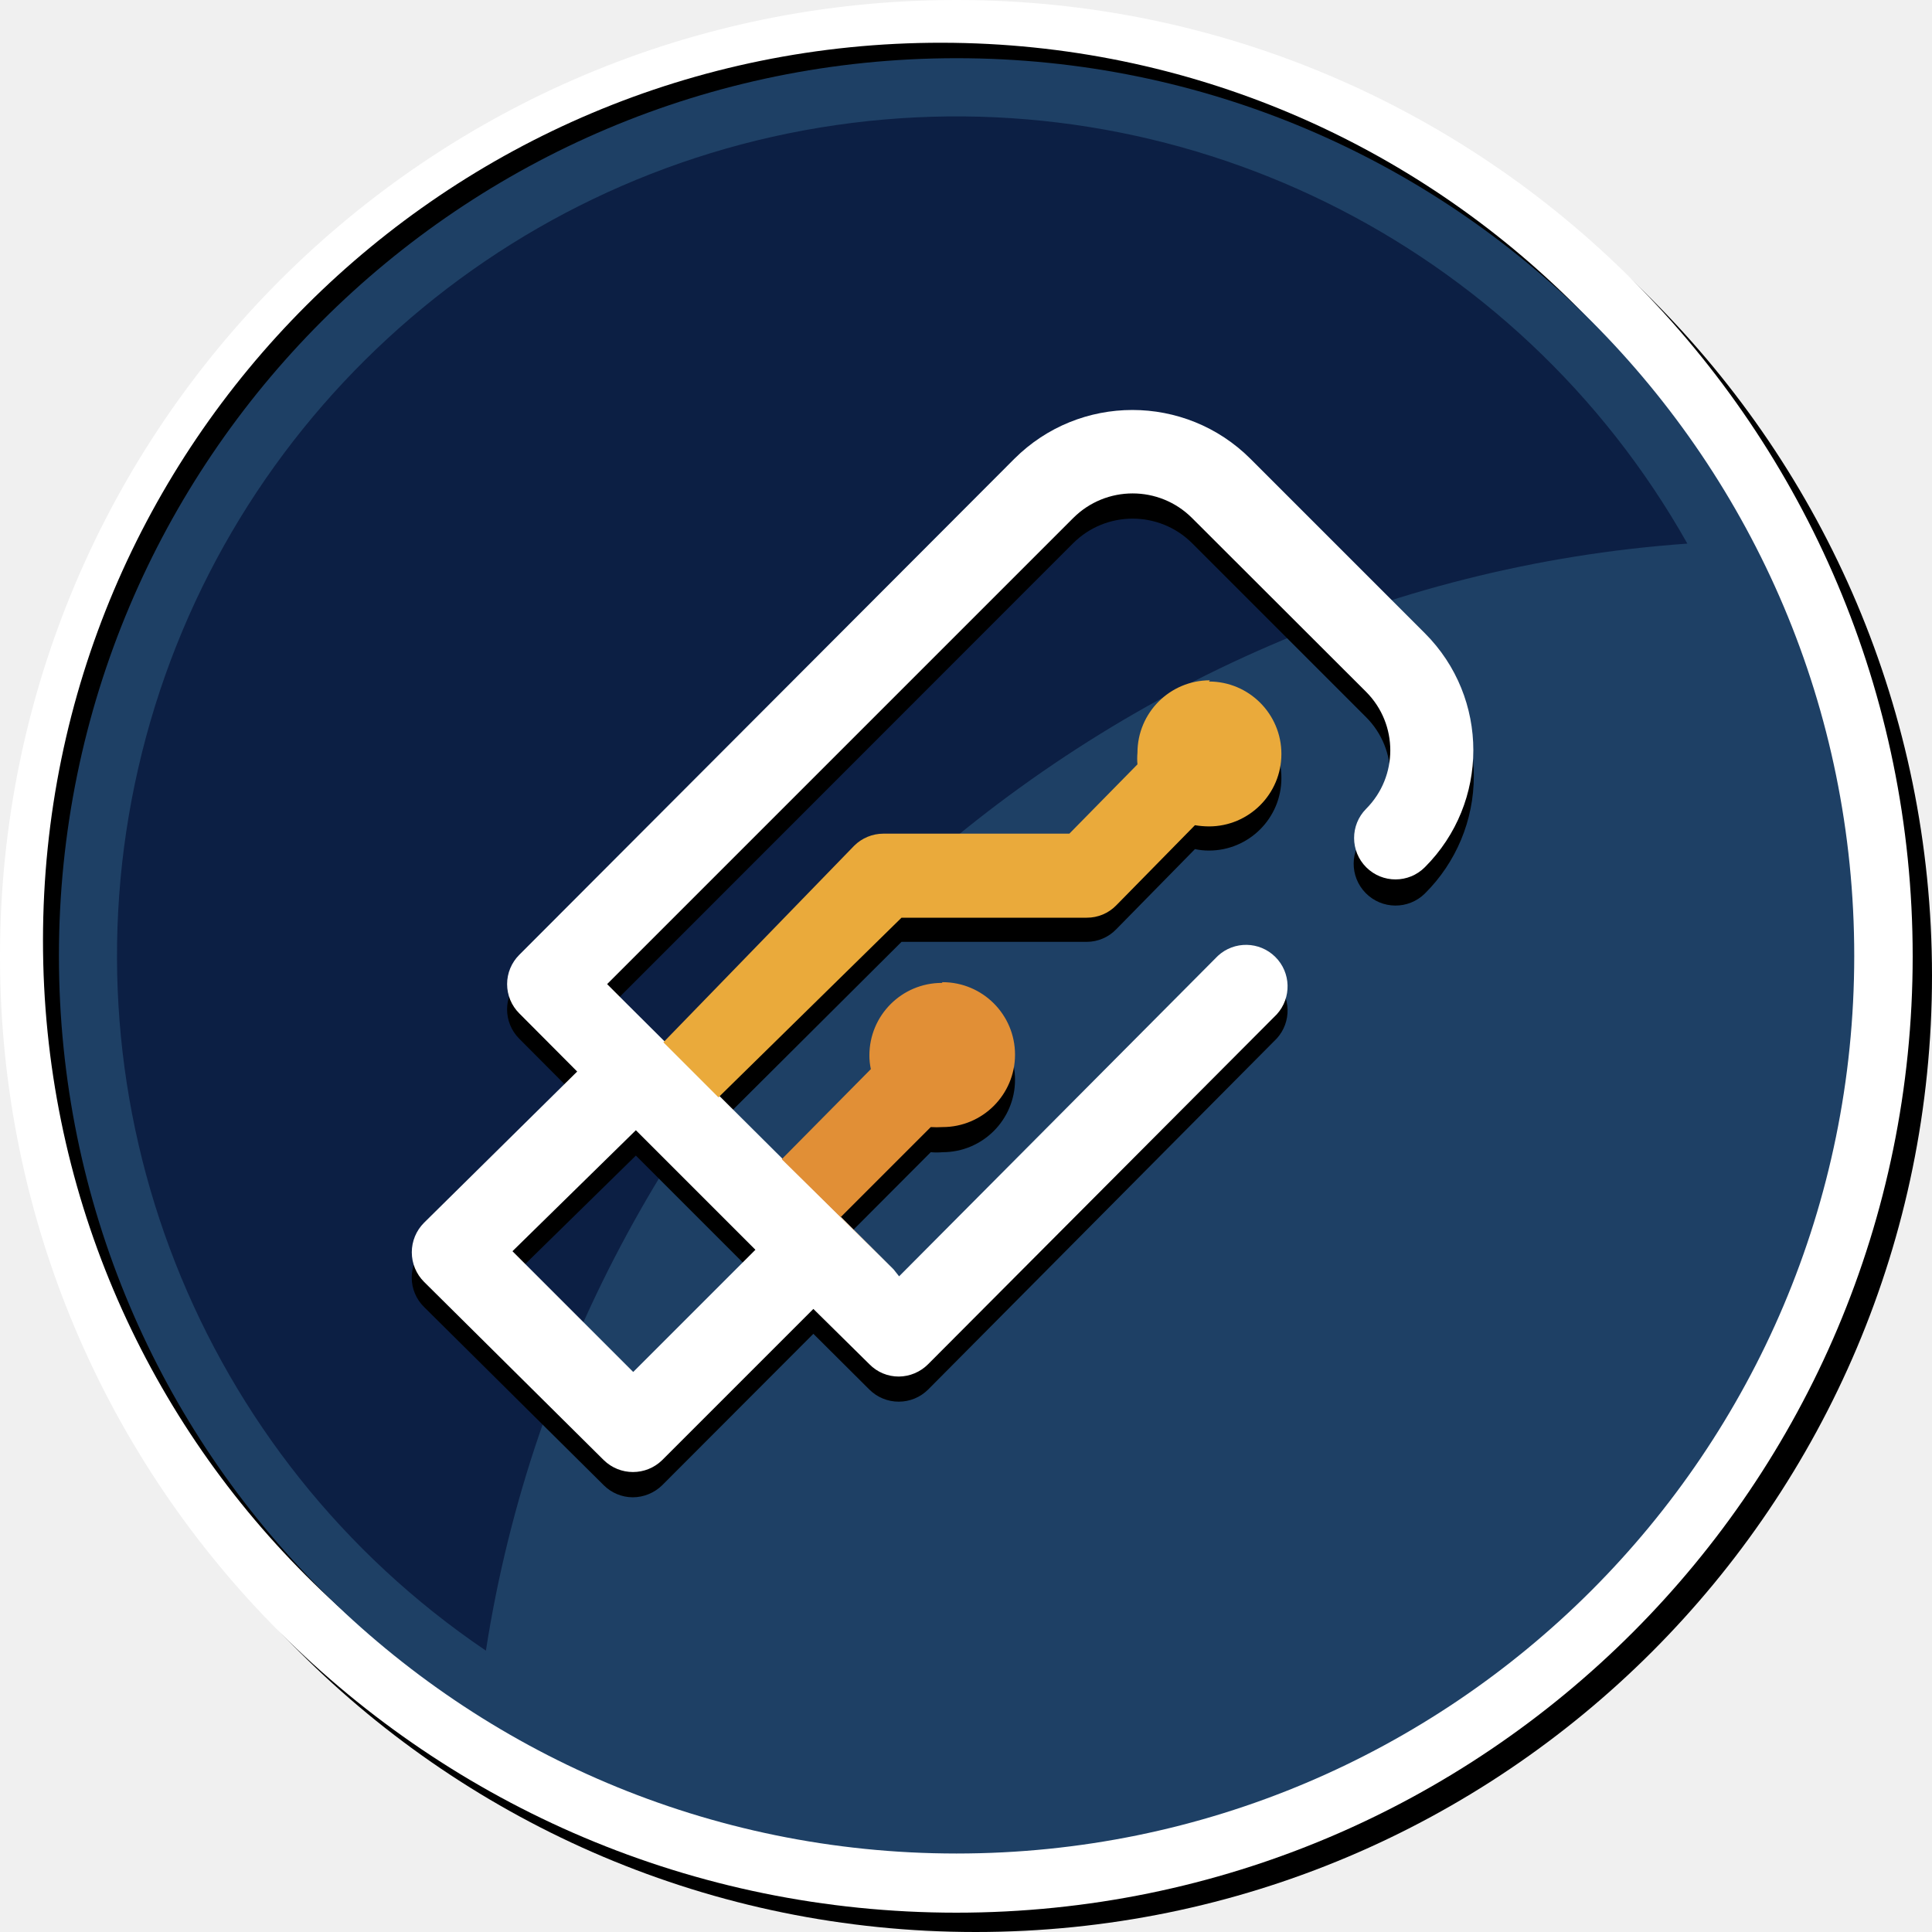
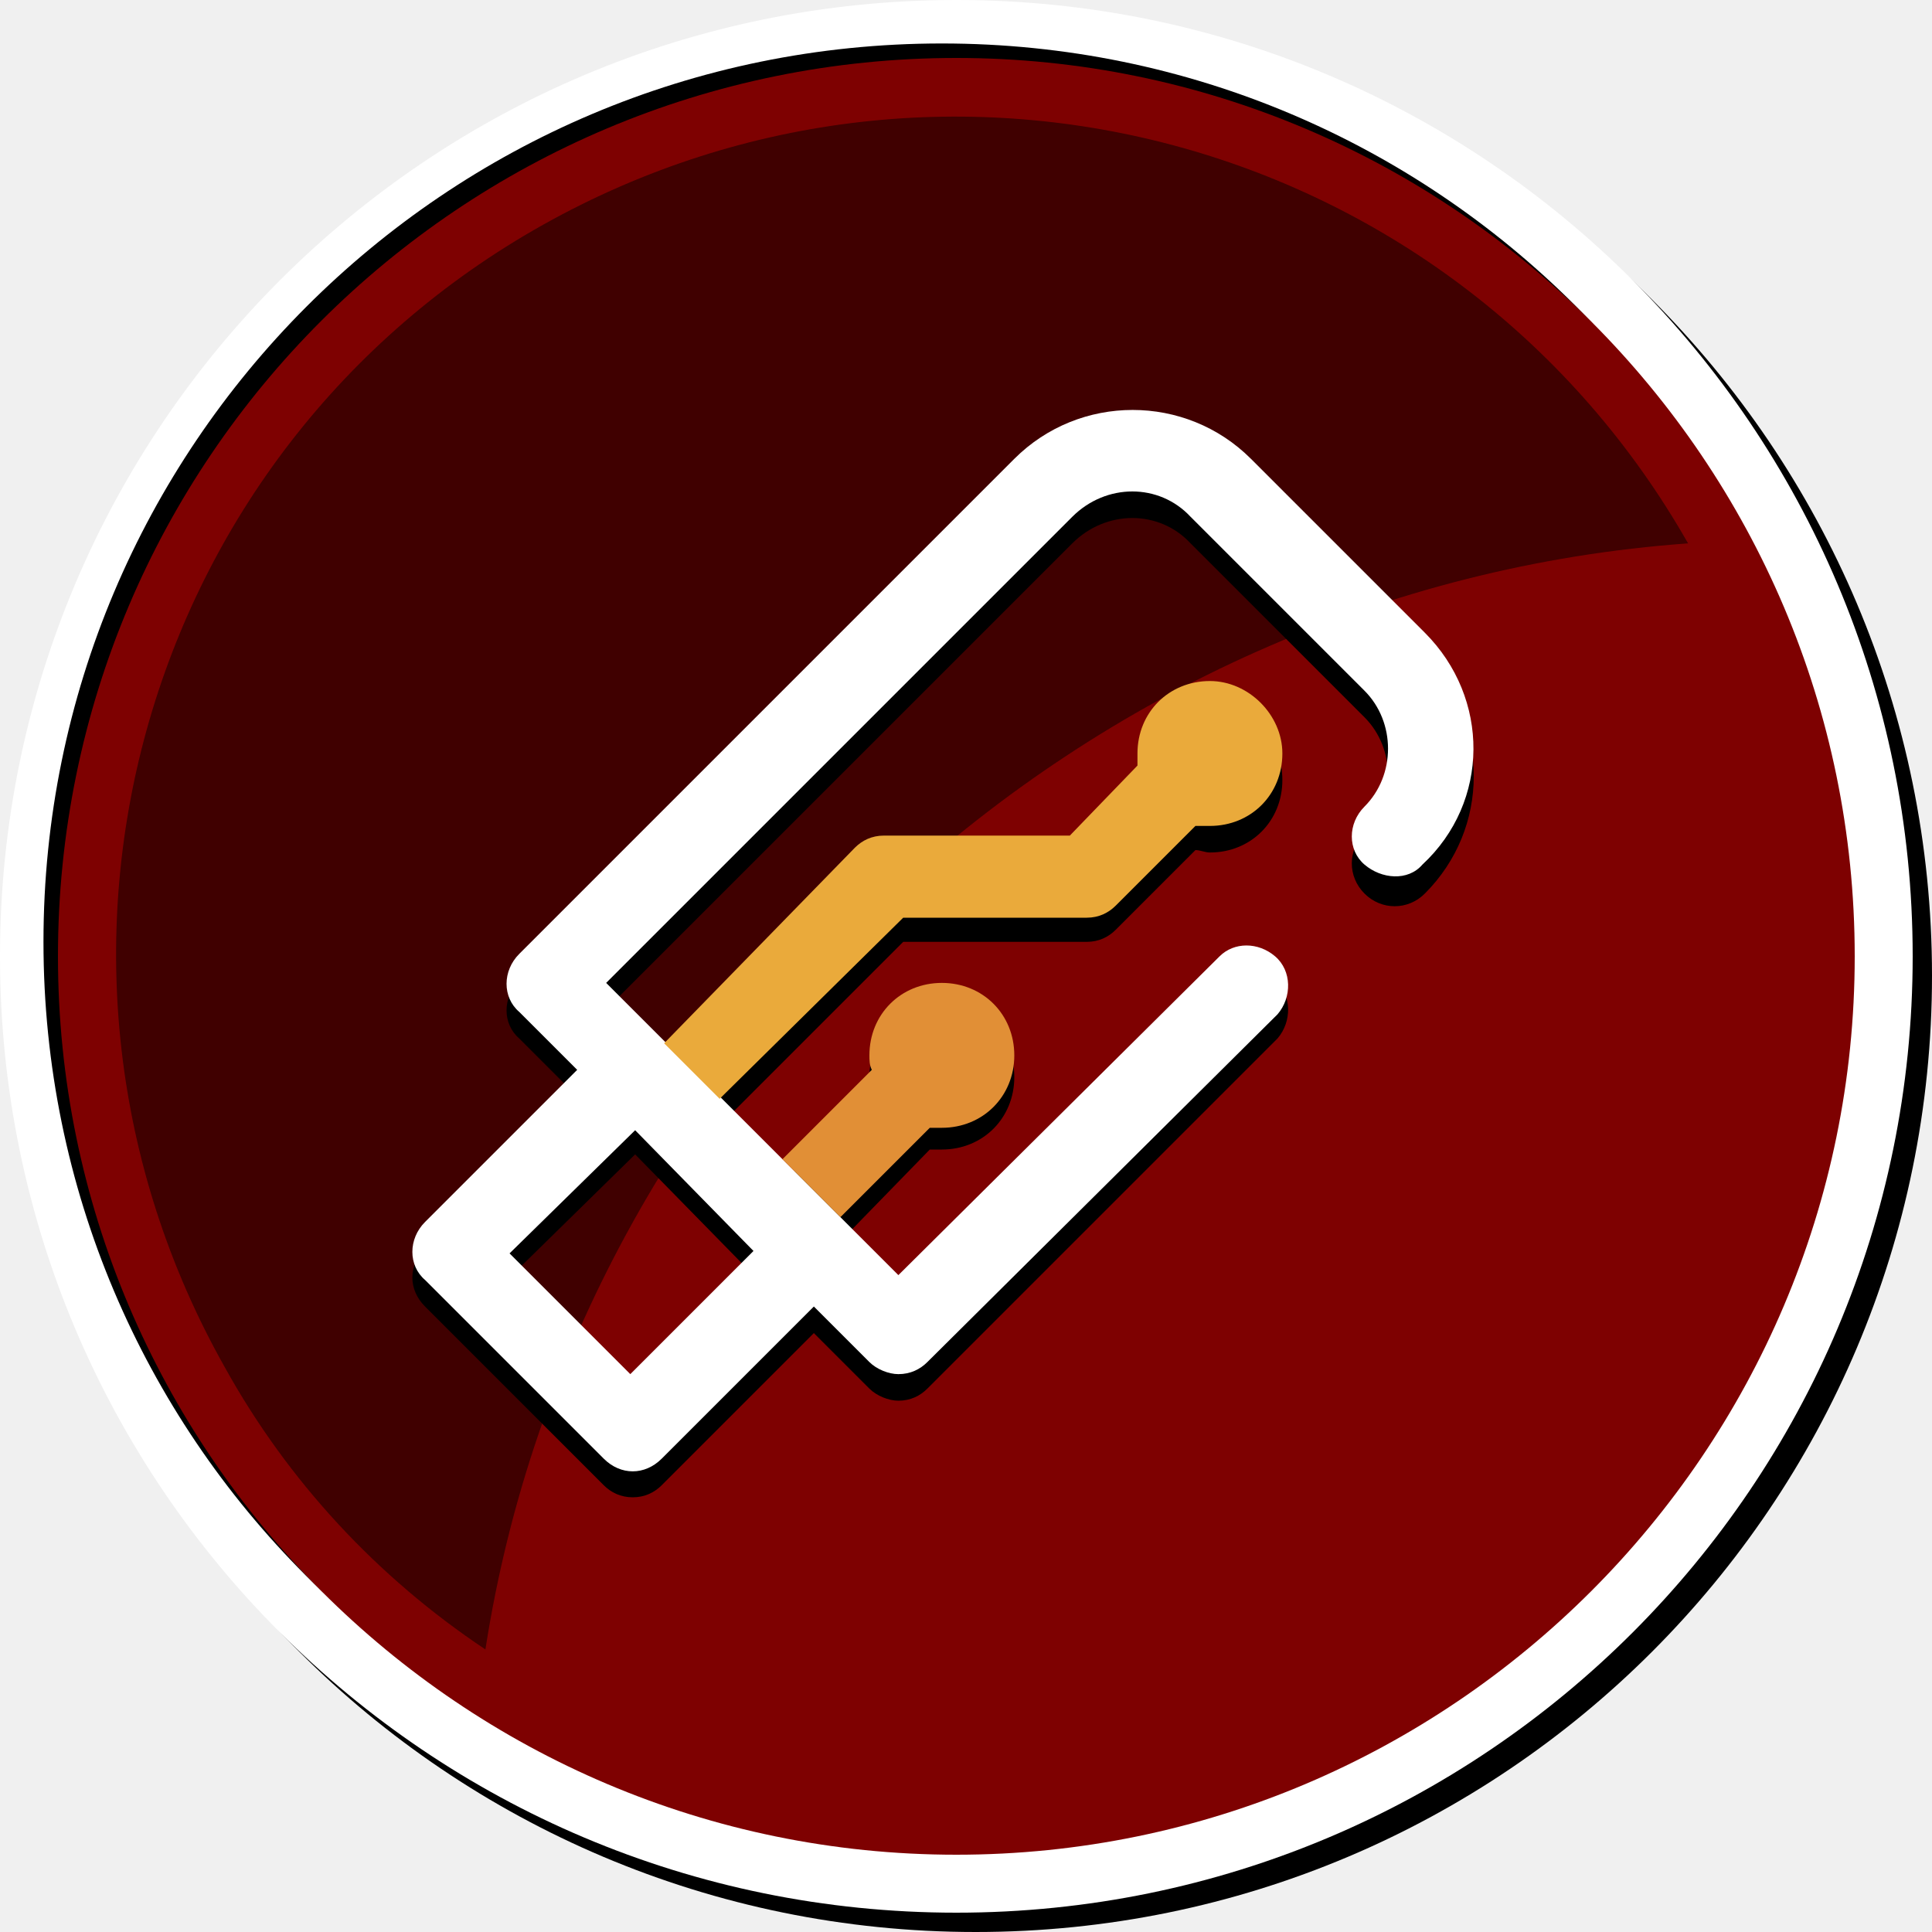
- <svg xmlns="http://www.w3.org/2000/svg" id="Layer_1" data-name="Layer 1" viewBox="0 0 80 80">
-   <defs>
-     <style>.cls-1{fill:#fff;}.cls-2{fill:#1e4065;}.cls-3{fill:#0c1f44;}.cls-4{fill:#e18f36;}.cls-5{fill:#eaaa3b;}</style>
-   </defs>
+ <svg xmlns="http://www.w3.org/2000/svg" version="1.1" id="Layer_1" x="0px" y="0px" viewBox="0 0 80 80" style="enable-background:new 0 0 80 80;" xml:space="preserve">
+   <style type="text/css">
+ 	.st0{fill:#FFFFFF;}
+ 	.st1{fill:#7E0101;}
+ 	.st2{fill:#400000;}
+ 	.st3{fill:#E18F36;}
+ 	.st4{fill:#EAAA3B;}
+ </style>
  <circle cx="40.4" cy="40.4" r="39.6" />
-   <circle class="cls-1" cx="39.6" cy="39.6" r="39.6" />
-   <path d="M76.14,38.94A37.18,37.18,0,1,1,39,1.77,37.18,37.18,0,0,1,76.14,38.94Z" />
-   <path class="cls-2" d="M76.78,39.59A37.17,37.17,0,1,1,39.61,2.41,37.17,37.17,0,0,1,76.78,39.59Z" />
-   <path class="cls-3" d="M69.87,22.51A34.75,34.75,0,1,0,20.12,68.35C23.94,43.8,44.77,24.28,69.87,22.51Z" />
-   <path d="M59,27.27l-7.21-7.21a6.91,6.91,0,0,0-9.77,0L21.5,40.58a1.72,1.72,0,0,0,0,2.43l2.4,2.41-6.34,6.26a1.71,1.71,0,0,0,0,2.44L25,61.5a1.71,1.71,0,0,0,1.2.5,1.75,1.75,0,0,0,1.22-.5l6.26-6.27L36,57.54a1.72,1.72,0,0,0,1.22.5h0a1.72,1.72,0,0,0,1.21-.5L52.87,43a1.72,1.72,0,0,0-2.44-2.42L37.23,53.89,37,53.61h0L34.8,51.46l3.74-3.75a2.63,2.63,0,0,0,.49,0,3,3,0,1,0-3-3,2.69,2.69,0,0,0,.06.57L32.37,49l0,0h0l-2.53-2.54h0l.06-.06h0L37.33,39H45a1.7,1.7,0,0,0,1.22-.52l3.26-3.32a2.78,2.78,0,0,0,.58.06,3,3,0,1,0-3-3,2.42,2.42,0,0,0,0,.47l-2.82,2.87h-7.7a1.72,1.72,0,0,0-1.21.5l-7.88,8.13L26,42.66l-.86-.86,19.3-19.31a3.49,3.49,0,0,1,4.92,0l7.21,7.21a3.42,3.42,0,0,1,0,4.83A1.72,1.72,0,1,0,59,37,6.85,6.85,0,0,0,59,27.27ZM37,53.61l0,0-3.09-3.11ZM26.33,47.85h0l4.95,4.95-5.06,5.06-5-5Z" />
-   <path class="cls-1" d="M59,26.22,51.78,19A6.92,6.92,0,0,0,42,19L21.5,39.54a1.71,1.71,0,0,0,0,2.42l2.4,2.41-6.34,6.26a1.73,1.73,0,0,0,0,2.45L25,60.46a1.73,1.73,0,0,0,2.42,0l6.26-6.26L36,56.49a1.69,1.69,0,0,0,1.22.51h0a1.73,1.73,0,0,0,1.21-.51L52.87,42a1.72,1.72,0,0,0-2.44-2.42L37.23,52.85,37,52.56l0,0L26,41.61l-.86-.86,19.3-19.3a3.48,3.48,0,0,1,4.92,0l7.21,7.2a3.43,3.43,0,0,1,0,4.84A1.71,1.71,0,1,0,59,35.91,6.85,6.85,0,0,0,59,26.22ZM26.33,46.8h0l4.95,4.95-5.06,5.06-5-5Z" />
-   <path class="cls-4" d="M39,40.7a3,3,0,0,0-3,3,2.62,2.62,0,0,0,.06.57L32.37,48l0,0,0,0L37,52.56,34.8,50.41l3.74-3.74a3.89,3.89,0,0,0,.49,0,3,3,0,0,0,0-6Z" />
-   <path class="cls-5" d="M50.1,28.17a3,3,0,0,0-3,3,2.59,2.59,0,0,0,0,.48l-2.82,2.87h-7.7a1.72,1.72,0,0,0-1.21.5l-7.9,8.14,2.28,2.28h0l0,0h0l.06-.06h0L37.33,38H45a1.69,1.69,0,0,0,1.22-.51l3.26-3.32a3.68,3.68,0,0,0,.58.05,3,3,0,1,0,0-6Z" />
+   <circle class="st0" cx="39.6" cy="39.6" r="39.6" />
+   <path d="M76.1,38.9c0,20.5-16.6,37.2-37.2,37.2C18.4,76.1,1.8,59.5,1.8,39S18.4,1.8,39,1.8c0,0,0,0,0,0  C59.5,1.8,76.1,18.4,76.1,38.9z" />
+   <path class="st1" d="M76.8,39.6c0,20.5-16.7,37.2-37.2,37.2S2.4,60.1,2.4,39.6C2.4,19,19.1,2.4,39.6,2.4  C60.1,2.4,76.8,19.1,76.8,39.6C76.8,39.6,76.8,39.6,76.8,39.6z" />
+   <path class="st2" d="M69.9,22.5C60.4,5.8,39.3-0.1,22.5,9.3S-0.1,39.9,9.3,56.6c2.6,4.7,6.3,8.7,10.8,11.7  C23.9,43.8,44.8,24.3,69.9,22.5z" />
+   <path d="M59,27.3l-7.2-7.2c-2.7-2.7-7.1-2.7-9.8,0L21.5,40.6c-0.7,0.7-0.7,1.8,0,2.4l2.4,2.4l-6.3,6.3c-0.7,0.7-0.7,1.7,0,2.4  c0,0,0,0,0,0l7.4,7.4c0.3,0.3,0.7,0.5,1.2,0.5c0.5,0,0.9-0.2,1.2-0.5l6.3-6.3l2.3,2.3c0.3,0.3,0.8,0.5,1.2,0.5l0,0  c0.5,0,0.9-0.2,1.2-0.5L52.9,43c0.6-0.7,0.6-1.8-0.1-2.4c-0.7-0.6-1.7-0.6-2.3,0L37.2,53.9L37,53.6l0,0l-2.2-2.2l3.7-3.8  c0.2,0,0.3,0,0.5,0c1.7,0,3-1.3,3-3s-1.3-3-3-3s-3,1.3-3,3c0,0.2,0,0.4,0.1,0.6L32.4,49l0,0l0,0l-2.5-2.5l0,0l0.1-0.1l0,0l7.4-7.4  H45c0.5,0,0.9-0.2,1.2-0.5l3.3-3.3c0.2,0,0.4,0.1,0.6,0.1c1.7,0,3-1.3,3-3c0-1.7-1.3-3-3-3s-3,1.3-3,3l0,0c0,0.2,0,0.3,0,0.5  l-2.8,2.9h-7.7c-0.5,0-0.9,0.2-1.2,0.5l-7.9,8.1L26,42.7l-0.9-0.9l19.3-19.3c1.4-1.4,3.6-1.4,4.9,0l7.2,7.2c1.3,1.3,1.3,3.5,0,4.8  c-0.7,0.7-0.7,1.8,0,2.5s1.8,0.7,2.5,0C61.7,34.3,61.7,30,59,27.3C59,27.3,59,27.3,59,27.3z M37,53.6L37,53.6l-3.1-3.1L37,53.6z   M26.3,47.8L26.3,47.8l4.9,5l-5.1,5.1l-5-5L26.3,47.8z" />
+   <path class="st0" d="M59,26.2L51.8,19c-2.7-2.7-7.1-2.7-9.8,0L21.5,39.5c-0.7,0.7-0.7,1.8,0,2.4c0,0,0,0,0,0l2.4,2.4l-6.3,6.3  c-0.7,0.7-0.7,1.8,0,2.4c0,0,0,0,0,0l7.4,7.4c0.7,0.7,1.7,0.7,2.4,0l6.3-6.3l2.3,2.3c0.3,0.3,0.8,0.5,1.2,0.5l0,0  c0.5,0,0.9-0.2,1.2-0.5L52.9,42c0.6-0.7,0.6-1.8-0.1-2.4c-0.7-0.6-1.7-0.6-2.3,0L37.2,52.8L37,52.6l0,0l-11-11l-0.9-0.9l19.3-19.3  c1.4-1.4,3.6-1.4,4.9,0l7.2,7.2c1.3,1.3,1.3,3.5,0,4.8c-0.7,0.7-0.7,1.8,0,2.4s1.8,0.7,2.4,0l0,0C61.7,33.2,61.7,28.9,59,26.2  C59,26.2,59,26.2,59,26.2z M26.3,46.8L26.3,46.8l4.9,5l-5.1,5.1l-5-5L26.3,46.8z" />
+   <path class="st3" d="M39,40.7c-1.7,0-3,1.3-3,3c0,0.2,0,0.4,0.1,0.6L32.4,48l0,0l0,0l4.6,4.6l-2.2-2.2l3.7-3.7c0.2,0,0.3,0,0.5,0  c1.7,0,3-1.3,3-3S40.7,40.7,39,40.7L39,40.7z" />
+   <path class="st4" d="M50.1,28.2c-1.7,0-3,1.3-3,3c0,0.2,0,0.3,0,0.5l-2.8,2.9h-7.7c-0.5,0-0.9,0.2-1.2,0.5l-7.9,8.1l2.3,2.3l0,0l0,0  l0,0l0.1-0.1l0,0l7.5-7.4H45c0.5,0,0.9-0.2,1.2-0.5l3.3-3.3c0.2,0,0.4,0,0.6,0c1.7,0,3-1.3,3-3C53.1,29.6,51.7,28.2,50.1,28.2  L50.1,28.2z" />
</svg>
